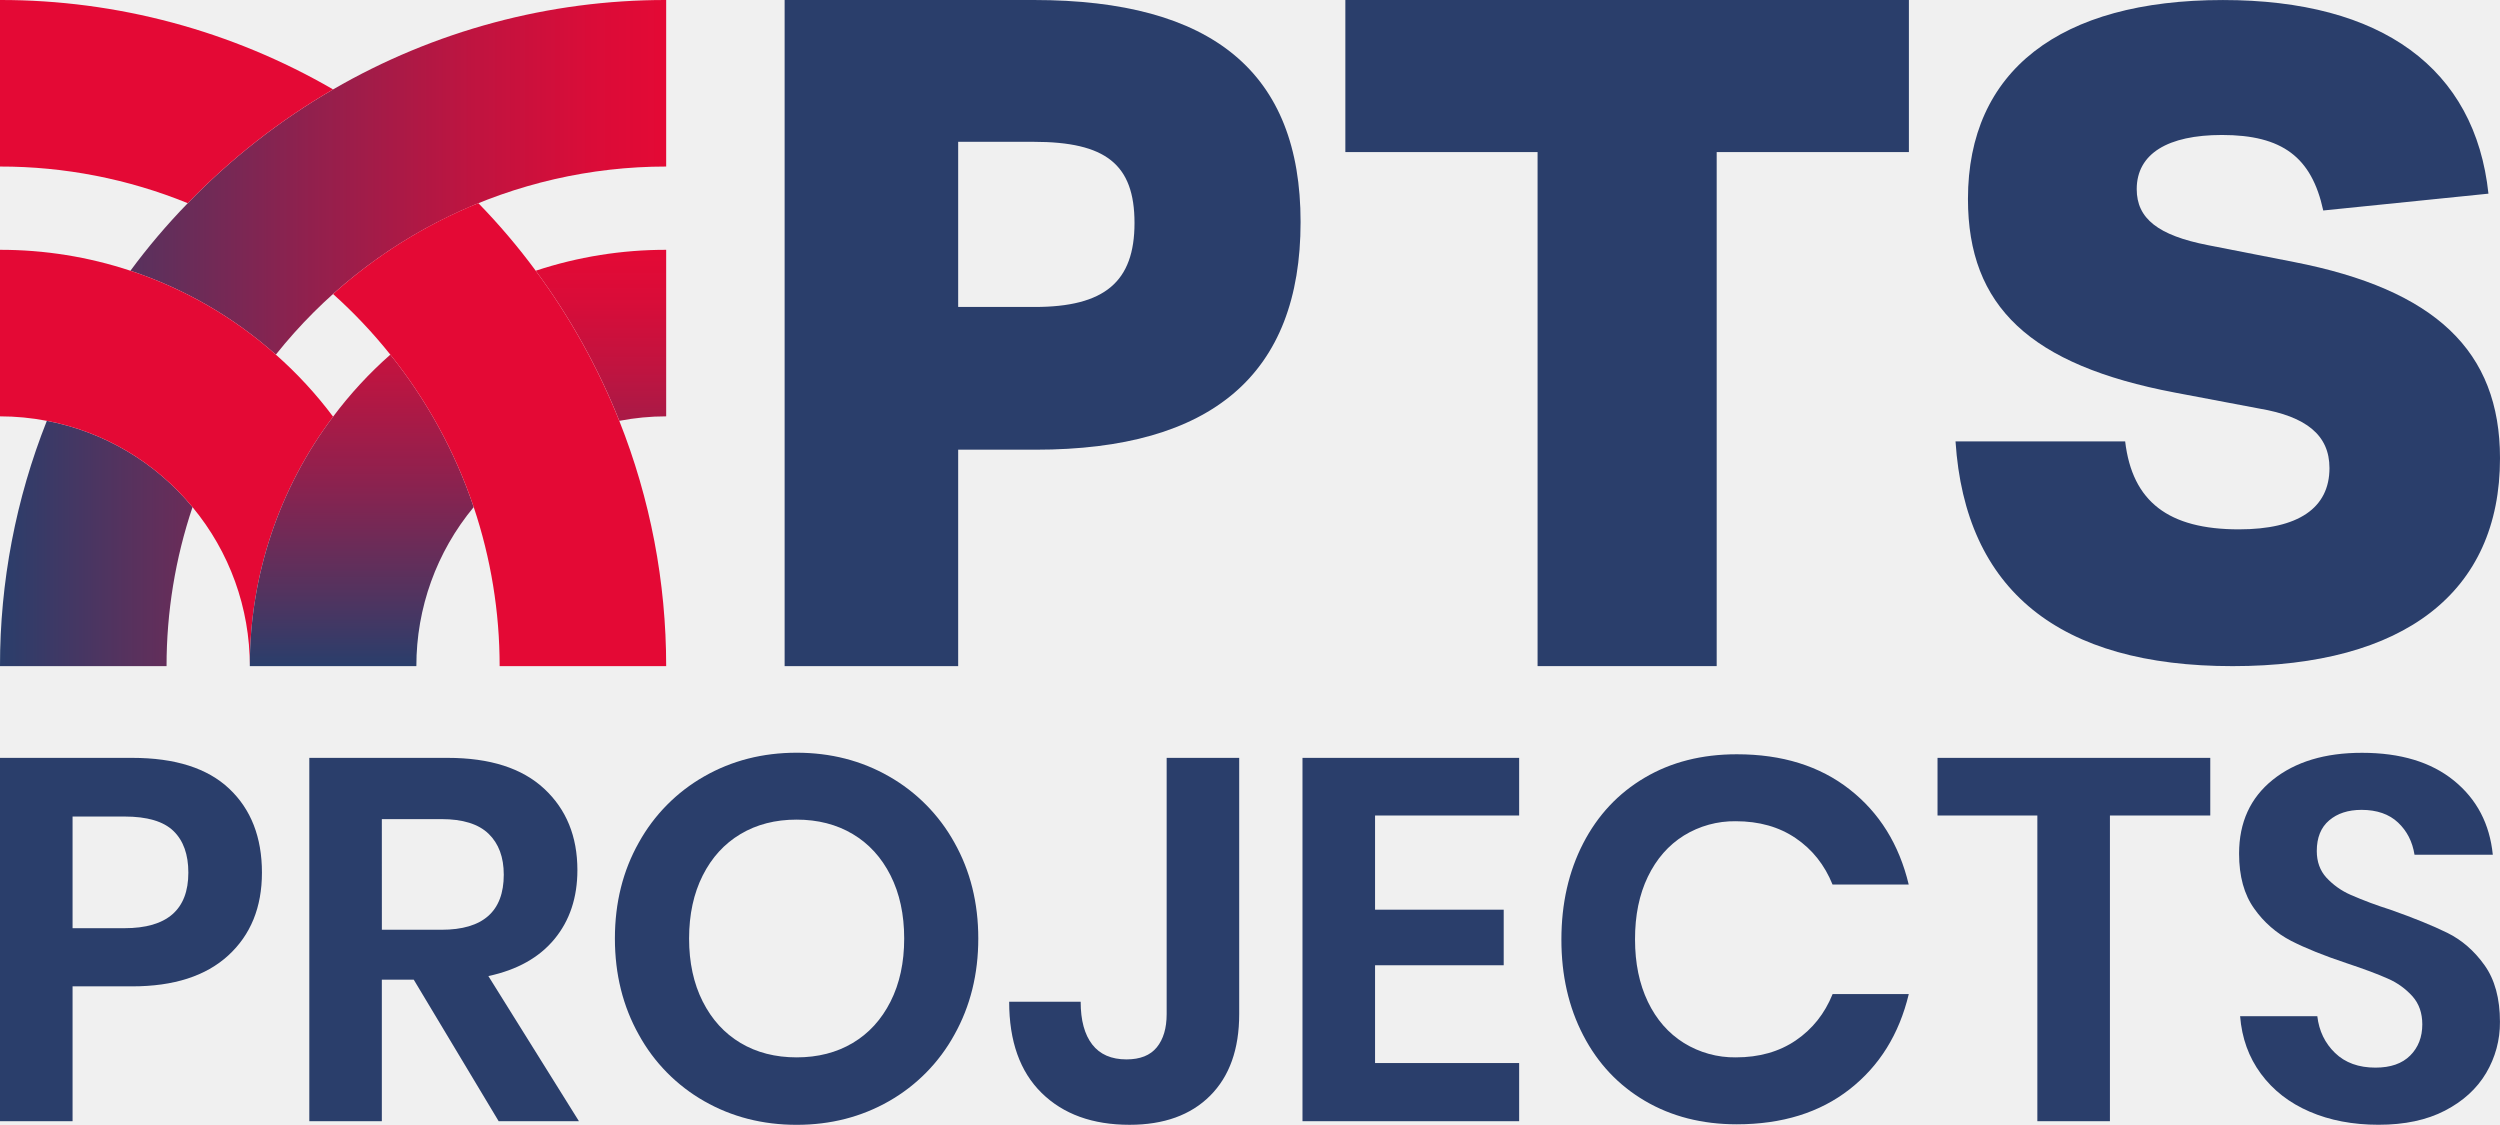
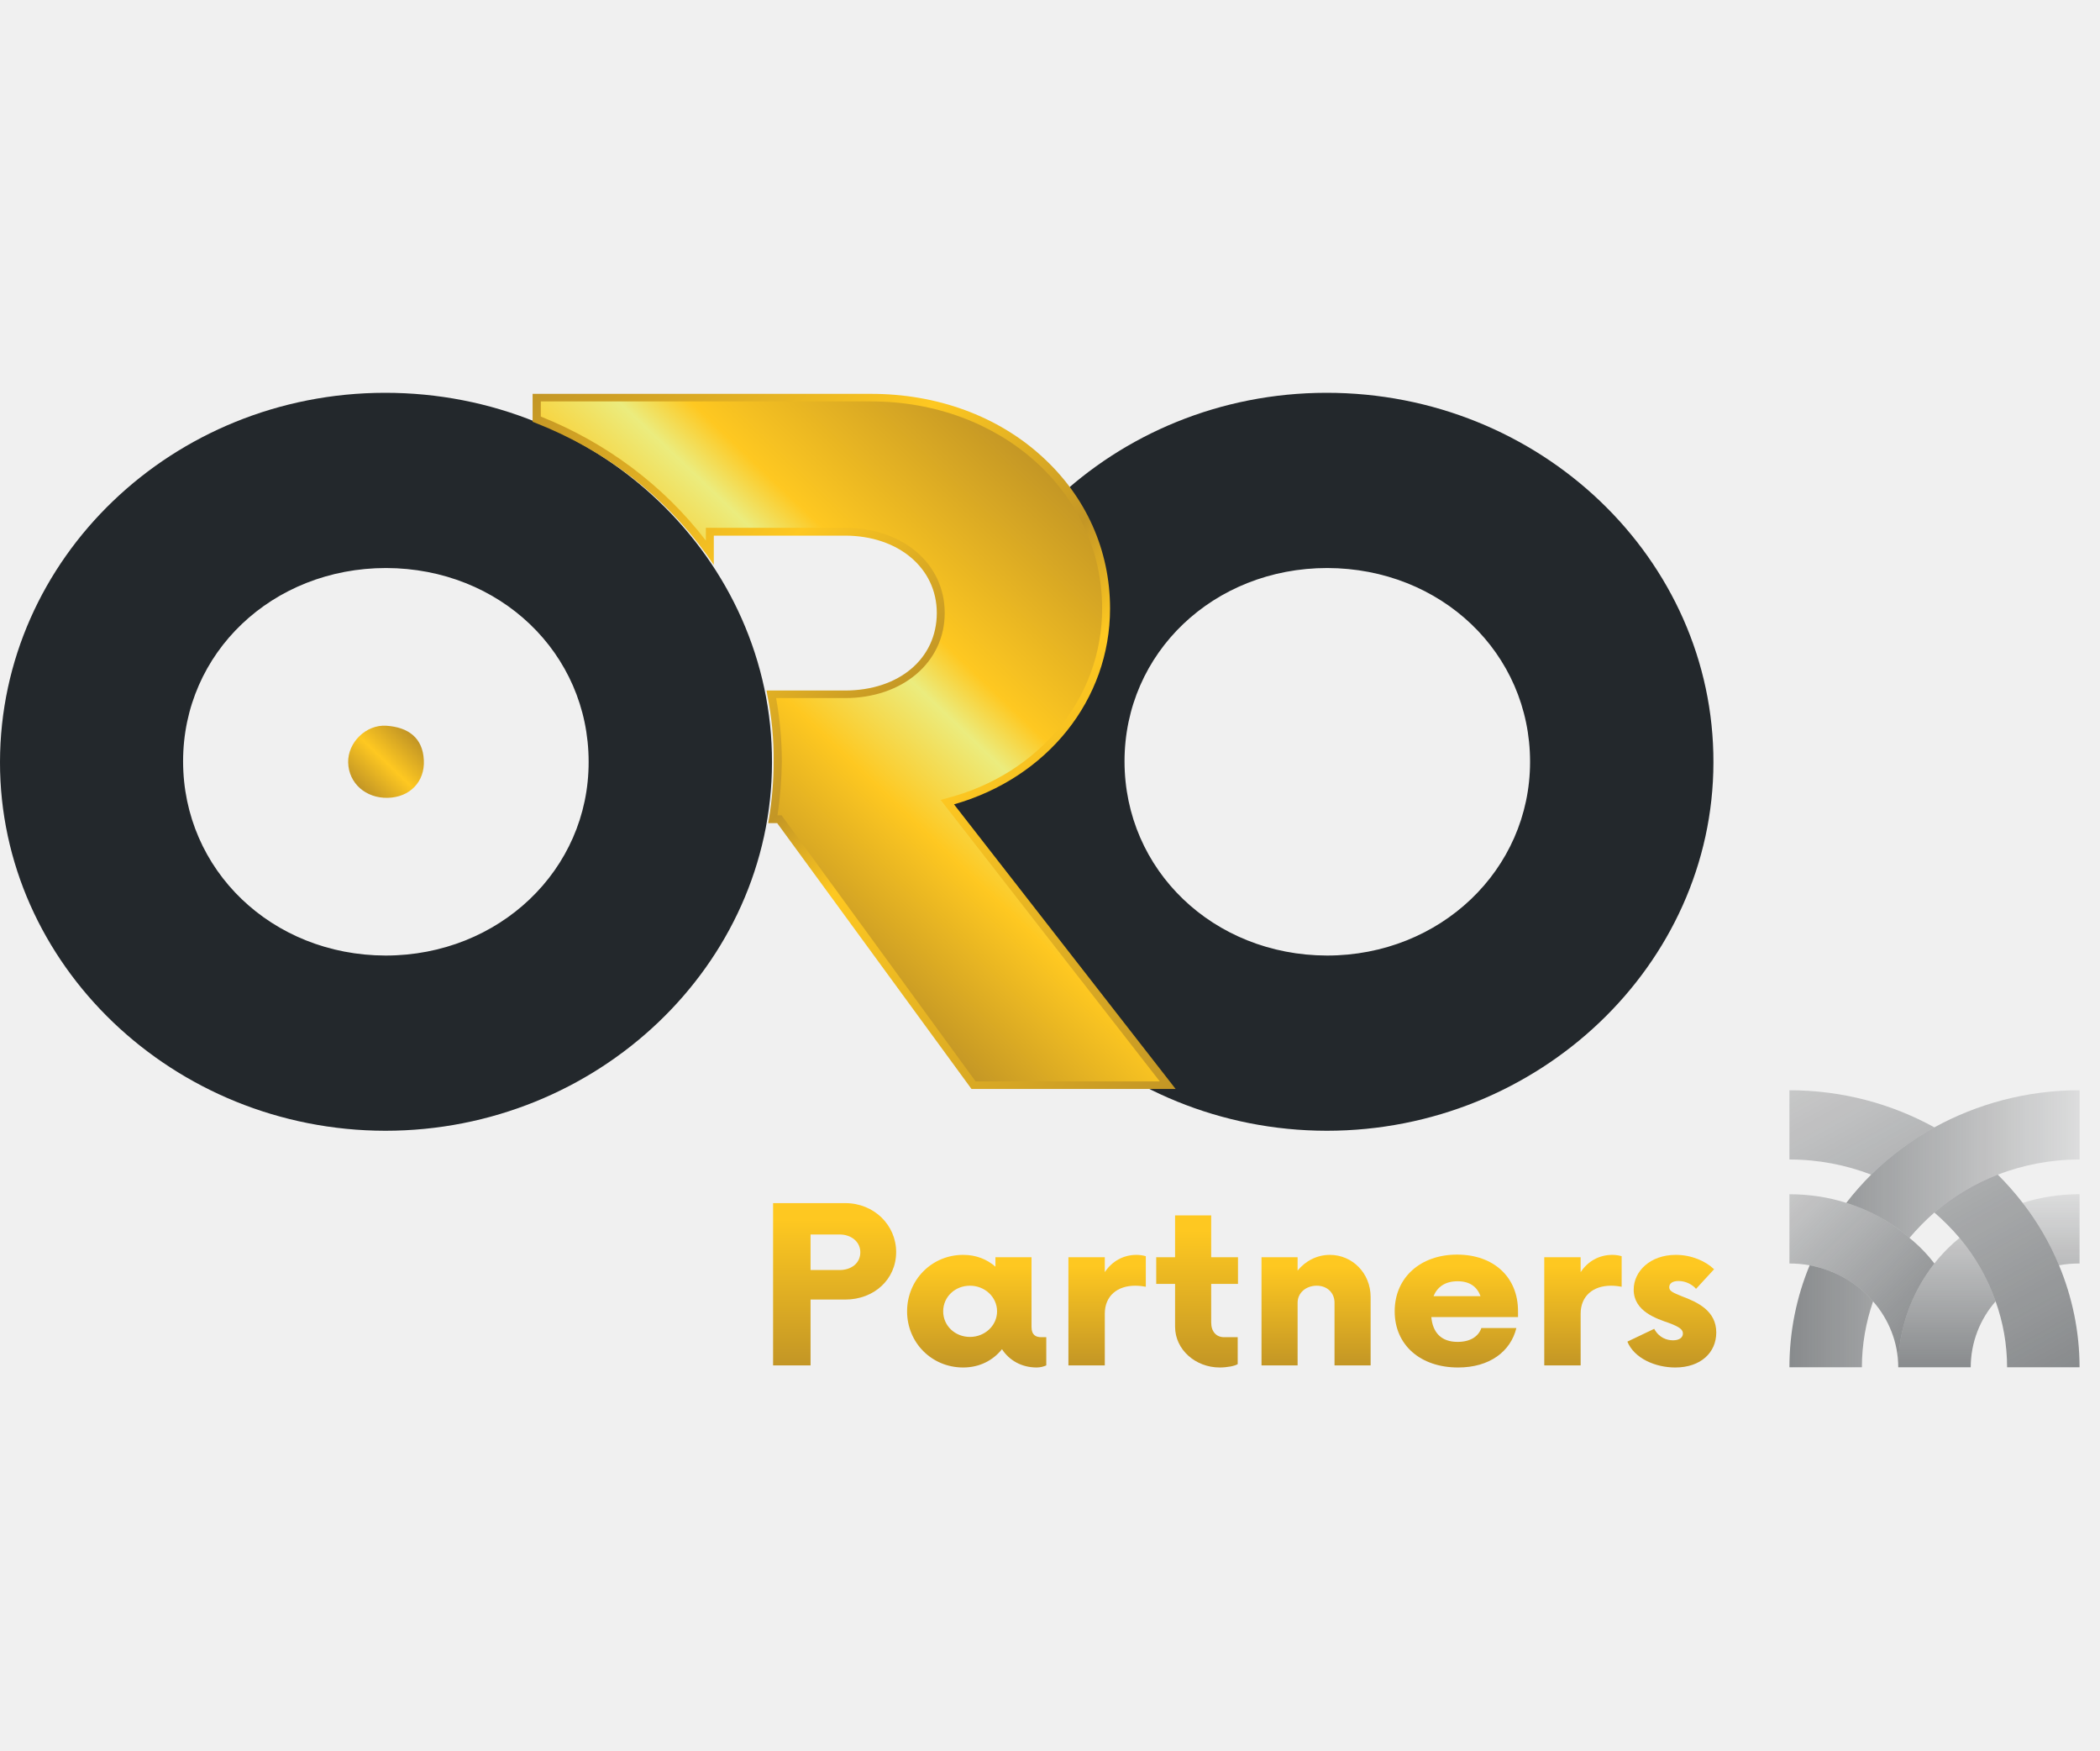
- <svg xmlns="http://www.w3.org/2000/svg" xmlns:xlink="http://www.w3.org/1999/xlink" viewBox="0 0 1947.87 876.38">
-   <defs>
-     <style>.cls-1{fill:url(#linear-gradient);}.cls-2{fill:url(#linear-gradient-2);}.cls-3{fill:url(#linear-gradient-3);}.cls-4{fill:url(#linear-gradient-4);}.cls-5{fill:#2a3e6b;}</style>
-     <linearGradient id="linear-gradient" x1="519.05" y1="259.52" x2="0" y2="259.52" gradientUnits="userSpaceOnUse">
-       <stop offset="0" stop-color="#e40935" />
-       <stop offset="0.11" stop-color="#da0c38" />
-       <stop offset="0.29" stop-color="#bf1440" />
-       <stop offset="0.53" stop-color="#92204d" />
-       <stop offset="0.81" stop-color="#56325e" />
-       <stop offset="1" stop-color="#2a3e6b" />
-     </linearGradient>
-     <linearGradient id="linear-gradient-2" x1="1.09" y1="193.55" x2="260.62" y2="453.07" gradientUnits="userSpaceOnUse">
-       <stop offset="0" stop-color="#e40935" />
-       <stop offset="1" stop-color="#e40935" />
-     </linearGradient>
-     <linearGradient id="linear-gradient-3" x1="356.85" y1="194.64" x2="356.85" y2="519.04" xlink:href="#linear-gradient" />
-     <linearGradient id="linear-gradient-4" x1="84.21" y1="-48.62" x2="438.73" y2="565.42" xlink:href="#linear-gradient-2" />
-   </defs>
-   <g id="Layer_2" data-name="Layer 2">
-     <g id="Layer_1-2" data-name="Layer 1">
-       <path class="cls-1" d="M150,395.13A388.67,388.67,0,0,0,129.77,519H0A516.59,516.59,0,0,1,36.5,327.89,194.42,194.42,0,0,1,150,395.13ZM259.53,69.67A520.21,520.21,0,0,0,146.3,158.32a507.2,507.2,0,0,0-44.68,52.62,323.54,323.54,0,0,1,113.3,65.37A388.68,388.68,0,0,1,519.05,129.76V0A515.9,515.9,0,0,0,259.53,69.67Z" />
-       <path class="cls-2" d="M259.53,324.66A322.12,322.12,0,0,0,194.65,519,193.63,193.63,0,0,0,150,395.13,194.42,194.42,0,0,0,36.5,327.89,193.72,193.72,0,0,0,0,324.4V194.64a322.16,322.16,0,0,1,101.62,16.3,323.54,323.54,0,0,1,113.3,65.37A320.39,320.39,0,0,1,259.53,324.66Z" />
-       <path class="cls-3" d="M519.05,194.64V324.4a193.3,193.3,0,0,0-36.49,3.49,521.68,521.68,0,0,0-65.14-116.95A322.22,322.22,0,0,1,519.05,194.64ZM304.13,276.31a318.78,318.78,0,0,0-44.6,48.35A322.12,322.12,0,0,0,194.65,519H324.41a193.57,193.57,0,0,1,44.68-123.91A388.5,388.5,0,0,0,304.13,276.31Z" />
-       <path class="cls-4" d="M519.05,519H389.29a389.23,389.23,0,0,0-20.2-123.91,388.5,388.5,0,0,0-65-118.82,390.4,390.4,0,0,0-44.6-47.2,387.9,387.9,0,0,1,113.2-70.79,503.63,503.63,0,0,1,44.69,52.62,521.68,521.68,0,0,1,65.14,117A517,517,0,0,1,519.05,519ZM0,0V129.76a386.52,386.52,0,0,1,146.3,28.56A520.21,520.21,0,0,1,259.53,69.67,516,516,0,0,0,0,0Z" />
-       <path class="cls-5" d="M611.34,519V0h194.1C945,0,1013.35,56.7,1013.35,173c0,118.5-69.06,177.38-206.46,177.38H746.56V519ZM806.16,239.17c54.53,0,77.79-19.63,77.79-65.43s-22.54-63.24-78.51-63.24H746.56V239.17Z" />
-       <path class="cls-5" d="M1198,519V118.49H1048.23V0h439.08V118.49H1337.55V519Z" />
-       <path class="cls-5" d="M1694.58,305.89c-112.81-21.45-161.25-67.13-161.25-150.87,0-99.65,71.28-155,198.62-155,123.88,0,196.54,53.29,206.92,150.87L1810.15,164c-9-41.52-31.83-58.83-78.89-58.83-42.22,0-66.44,14.54-66.44,42.22,0,22.84,16.61,36,55.36,43.6l67.13,13.15c110,21.45,160.56,69.2,160.56,152.94,0,104.5-74.74,161.94-208.31,161.94-135,0-208.31-58.82-215.92-175.09h132.18c5.54,47.06,33.91,68.52,88.59,68.52,46.36,0,70.59-16.61,70.59-47.76,0-25.6-18-40.14-54.68-46.36Z" />
-       <path class="cls-5" d="M56.54,768.52V873.58H0V590.49H103.05q50.12,0,75.58,24.06t25.46,65.36q0,40.5-26.26,64.55t-74.78,24.06Zm90.21-88.61q0-21.25-11.63-32.48T97,636.2H56.54v87H97Q146.76,723.21,146.75,679.91Z" />
-       <path class="cls-5" d="M388.53,873.58,322.37,763.31H297.51V873.58H241V590.49H348.84q49.32,0,75.18,24.06t25.86,63.35q0,32.08-17.84,53.73T380.51,760.5l70.57,113.08Zm-91-149.16H344q48.51,0,48.51-42.91,0-20.44-11.82-31.87T344,638.21H297.51Z" />
-       <path class="cls-5" d="M692.67,604.93a133.88,133.88,0,0,1,50.92,51.52q18.64,33.07,18.64,74.78t-18.64,75a133.42,133.42,0,0,1-50.92,51.73q-32.29,18.45-72,18.44t-72-18.44a133.35,133.35,0,0,1-50.92-51.73q-18.65-33.27-18.65-75t18.65-74.78a133.81,133.81,0,0,1,50.92-51.52q32.26-18.43,72-18.45T692.67,604.93ZM577,649.84q-18.86,11.22-29.47,32.27t-10.63,49.12q0,28.08,10.63,49.12T577,812.63q18.84,11.22,43.7,11.22t43.71-11.22q18.84-11.22,29.47-32.28t10.62-49.12q0-28.07-10.62-49.12T664.4,649.84q-18.85-11.22-43.71-11.23T577,649.84Z" />
-       <path class="cls-5" d="M965.52,590.49V790.17q0,40.91-22.65,63.56t-62.76,22.65q-43.3,0-68.56-24.86t-25.26-71H842q0,21.66,9,33.28t26.67,11.63q16,0,23.66-9.42T909,790.17V590.49Z" />
-       <path class="cls-5" d="M1071.37,635.4v73.38h100.24v43.3H1071.37v76.19h112.27v45.31H1014.83V590.49h168.81V635.4Z" />
-       <path class="cls-5" d="M1441.06,615q34.88,27.27,46.11,74.18h-59.35q-9.22-22.86-28.66-36.09t-46.72-13.23A75.08,75.08,0,0,0,1312,651q-18,11.24-28.07,32.08t-10,48.91q0,27.68,10,48.52T1312,812.63a75.07,75.07,0,0,0,40.49,11.22q27.27,0,46.72-13.23t28.66-36.08h59.35q-11.24,46.9-46.11,74.17T1353.25,876q-40.51,0-71.58-18.24t-48.11-51.13q-17.05-32.86-17-74.58,0-42.09,17-75t47.91-51.12q30.87-18.24,71.78-18.24Q1406.17,587.69,1441.06,615Z" />
-       <path class="cls-5" d="M1722.13,590.49V635.4h-78.19V873.58H1587.4V635.4h-77.78V590.49Z" />
-       <path class="cls-5" d="M1937.05,836.08q-10.83,18.25-32.08,29.27t-51.73,11q-30.06,0-53.73-10.22t-37.89-29.47q-14.23-19.26-16.24-44.91h60.15q2,17.24,13.83,28.67t31.48,11.42q17.64,0,27.06-9.42t9.43-24.26q0-13.23-7.62-21.85a55.66,55.66,0,0,0-19.25-13.83q-11.64-5.21-32.08-12-26.46-8.82-43.3-17.44A80,80,0,0,1,1756.41,708q-11.84-16.44-11.83-42.91,0-36.48,26.27-57.54t69.56-21q44.91,0,71.57,21.66t30.28,57.73h-61q-2.4-15.23-12.83-25.06T1840,631q-15.63,0-25.26,8.22t-9.62,23.86q0,12.43,7.42,20.65a56.43,56.43,0,0,0,18.84,13.43,308.93,308.93,0,0,0,31.08,11.63q27.26,9.62,44.3,18t29.07,25.26q12,16.84,12,44.11A76.81,76.81,0,0,1,1937.05,836.08Z" />
+ <svg xmlns="http://www.w3.org/2000/svg" width="96" height="80" viewBox="0 0 96 80" fill="none">
+   <g clip-path="url(#clip0_82_3441)">
+     <path fill-rule="evenodd" clip-rule="evenodd" d="M17.614 51.679C7.92 51.667 -0.012 44.077 1.47349e-05 34.827C0.013 25.518 7.895 17.964 17.59 17.952C27.359 17.94 35.316 25.542 35.291 34.851C35.279 44.1 27.309 51.679 17.614 51.679ZM17.652 25.96C12.443 25.96 8.37 29.839 8.37 34.792C8.37 39.768 12.43 43.659 17.627 43.671C22.811 43.671 26.922 39.756 26.909 34.816C26.909 29.851 22.849 25.972 17.652 25.96Z" fill="#23282C" />
+     <path fill-rule="evenodd" clip-rule="evenodd" d="M60.651 51.679C50.957 51.667 43.024 44.077 43.037 34.827C43.037 25.518 50.919 17.964 60.626 17.952C70.396 17.94 78.353 25.542 78.328 34.851C78.316 44.1 70.333 51.679 60.651 51.679ZM60.676 25.96C55.479 25.96 51.407 29.839 51.407 34.792C51.407 39.768 55.467 43.659 60.664 43.671C65.835 43.671 69.946 39.756 69.946 34.816C69.946 29.851 65.885 25.972 60.676 25.96Z" fill="#23282C" />
+     <path d="M53.381 49.603H44.511L35.629 37.441H35.329C35.479 36.594 35.554 35.711 35.554 34.816C35.554 33.766 35.454 32.739 35.267 31.737H38.627C41.151 31.737 43.012 30.221 43.012 28.013C43.012 25.877 41.151 24.302 38.627 24.302H32.456V25.256C30.507 22.559 27.759 20.423 24.536 19.158V18.168H39.827C46.01 18.168 50.558 22.464 50.558 27.81C50.558 32.107 47.559 35.556 43.312 36.666L53.381 49.603Z" fill="url(#paint0_linear_82_3441)" />
+     <path fill-rule="evenodd" clip-rule="evenodd" d="M53.743 49.769H44.411L35.529 37.62H35.117L35.154 37.417C35.292 36.558 35.367 35.687 35.367 34.816C35.379 33.801 35.279 32.775 35.079 31.772L35.042 31.558H38.627C41.101 31.558 42.825 30.102 42.825 28.013C42.825 25.96 41.063 24.48 38.627 24.48H32.631V25.817L32.306 25.352C30.345 22.642 27.646 20.566 24.473 19.325L24.348 19.277V18H39.826C42.837 18 45.611 19.014 47.634 20.864C49.645 22.69 50.745 25.149 50.745 27.81C50.745 31.975 47.884 35.544 43.612 36.761L53.743 49.769ZM44.599 49.423H53.018L43 36.558L43.262 36.486C47.522 35.388 50.383 31.892 50.383 27.81C50.383 22.499 45.748 18.346 39.826 18.346H24.723V19.038C27.734 20.244 30.332 22.189 32.268 24.707V24.122H38.627C41.263 24.122 43.187 25.757 43.187 28.013C43.187 30.269 41.263 31.904 38.627 31.904H35.479C35.654 32.87 35.741 33.837 35.741 34.816C35.729 35.627 35.666 36.451 35.541 37.262H35.729L44.599 49.423Z" fill="url(#paint1_linear_82_3441)" />
+     <path d="M17.727 36.463C16.715 36.486 15.941 35.794 15.916 34.852C15.891 33.944 16.728 33.097 17.677 33.169C18.651 33.24 19.326 33.706 19.376 34.744C19.426 35.723 18.739 36.439 17.727 36.463Z" fill="url(#paint2_linear_82_3441)" />
+     <path fill-rule="evenodd" clip-rule="evenodd" d="M40.967 57.22C40.967 58.474 39.954 59.393 38.642 59.393H37.054V62.403H35.341V54.986H38.642C39.954 54.986 40.967 55.99 40.967 57.22ZM39.329 57.232C39.329 56.754 38.917 56.419 38.379 56.419H37.054V58.044H38.379C38.917 58.044 39.329 57.733 39.329 57.232Z" fill="url(#paint3_linear_82_3441)" />
+     <path fill-rule="evenodd" clip-rule="evenodd" d="M47.83 61.113V62.403C47.717 62.451 47.567 62.498 47.392 62.498C46.692 62.498 46.13 62.164 45.805 61.662C45.392 62.176 44.78 62.498 44.03 62.498C42.592 62.498 41.467 61.364 41.467 59.931C41.467 58.498 42.592 57.351 44.03 57.351C44.63 57.351 45.117 57.554 45.505 57.889V57.459H47.155V60.635C47.155 61.041 47.38 61.113 47.605 61.113H47.83ZM45.58 59.931C45.58 59.274 45.017 58.76 44.342 58.76C43.654 58.76 43.117 59.274 43.117 59.931C43.117 60.588 43.654 61.101 44.342 61.101C45.017 61.101 45.58 60.588 45.58 59.931Z" fill="url(#paint4_linear_82_3441)" />
+     <path d="M52.38 57.411V58.808C52.255 58.784 52.092 58.76 51.893 58.76C51.08 58.76 50.505 59.226 50.505 60.038V62.403H48.842V57.459H50.505V58.139C50.83 57.65 51.343 57.351 51.955 57.351C52.105 57.351 52.255 57.375 52.38 57.411Z" fill="url(#paint5_linear_82_3441)" />
+     <path d="M55.369 58.677V60.444C55.369 60.862 55.606 61.113 55.956 61.113H56.581V62.343C56.456 62.427 56.106 62.498 55.757 62.498C54.656 62.498 53.718 61.686 53.718 60.636V58.677H52.856V57.459H53.718V55.548H55.369V57.459H56.594V58.677H55.369Z" fill="url(#paint6_linear_82_3441)" />
+     <path d="M62.657 59.274V62.403H61.007V59.537C61.007 59.083 60.669 58.76 60.194 58.76C59.706 58.76 59.319 59.083 59.319 59.537V62.403H57.669V57.459H59.319V58.068C59.682 57.626 60.206 57.351 60.794 57.351C61.819 57.351 62.657 58.187 62.657 59.274Z" fill="url(#paint7_linear_82_3441)" />
+     <path fill-rule="evenodd" clip-rule="evenodd" d="M69.395 60.193H65.432C65.495 60.898 65.882 61.328 66.632 61.328C67.207 61.328 67.582 61.089 67.72 60.695H69.32C69.057 61.77 68.095 62.498 66.657 62.498C64.932 62.498 63.757 61.471 63.757 59.931C63.757 58.378 64.945 57.339 66.607 57.339C68.283 57.339 69.395 58.366 69.395 59.919V60.193ZM65.532 59.238H67.682C67.52 58.808 67.195 58.557 66.632 58.557C66.057 58.557 65.707 58.82 65.532 59.238Z" fill="url(#paint8_linear_82_3441)" />
+     <path d="M74.133 57.411V58.808C74.008 58.784 73.845 58.76 73.645 58.76C72.833 58.76 72.258 59.226 72.258 60.038V62.403H70.595V57.459H72.258V58.139C72.582 57.65 73.095 57.351 73.708 57.351C73.858 57.351 74.008 57.375 74.133 57.411Z" fill="url(#paint9_linear_82_3441)" />
+     <path d="M74.395 61.316L75.621 60.731C75.846 61.149 76.208 61.256 76.483 61.256C76.758 61.256 76.933 61.137 76.933 60.946C76.933 60.767 76.783 60.647 76.308 60.468C75.72 60.265 74.683 59.931 74.683 58.94C74.683 58.103 75.433 57.351 76.608 57.351C77.333 57.351 77.97 57.638 78.358 58.008L77.533 58.904C77.371 58.713 77.071 58.545 76.733 58.545C76.445 58.545 76.308 58.665 76.308 58.832C76.308 59.011 76.496 59.083 76.871 59.238C77.608 59.513 78.458 59.907 78.458 60.898C78.458 61.818 77.746 62.498 76.583 62.498C75.67 62.498 74.708 62.08 74.395 61.316Z" fill="url(#paint10_linear_82_3441)" />
+     <g style="mix-blend-mode:multiply">
+       <path fill-rule="evenodd" clip-rule="evenodd" d="M85.627 59.477C85.302 60.42 85.115 61.435 85.115 62.498H81.802C81.802 60.85 82.127 59.274 82.727 57.829C83.889 58.044 84.915 58.641 85.627 59.477ZM88.428 51.523C87.365 52.12 86.39 52.849 85.54 53.685C85.131 54.091 84.752 54.521 84.402 54.974C85.478 55.309 86.465 55.858 87.29 56.575C87.64 56.161 88.019 55.775 88.428 55.416C89.278 54.688 90.253 54.103 91.328 53.685C92.478 53.243 93.741 52.992 95.066 52.992V49.827C92.653 49.827 90.39 50.448 88.428 51.523Z" fill="url(#paint11_linear_82_3441)" />
+       <path d="M88.428 57.745C87.39 59.071 86.778 60.719 86.778 62.498C86.778 61.352 86.34 60.289 85.627 59.477C84.915 58.641 83.889 58.044 82.727 57.828C82.427 57.773 82.118 57.745 81.802 57.745V54.58C82.702 54.58 83.577 54.712 84.402 54.974C85.478 55.309 86.465 55.858 87.29 56.575C87.715 56.921 88.102 57.315 88.428 57.745Z" fill="url(#paint12_linear_82_3441)" />
+       <path fill-rule="evenodd" clip-rule="evenodd" d="M95.066 54.58V57.745C94.741 57.745 94.428 57.769 94.128 57.828C93.703 56.801 93.141 55.846 92.465 54.974C93.29 54.712 94.165 54.58 95.066 54.58ZM89.578 56.575C89.153 56.921 88.765 57.315 88.427 57.745C87.39 59.071 86.777 60.719 86.777 62.498H90.09C90.09 61.352 90.515 60.289 91.228 59.477C90.853 58.402 90.29 57.422 89.578 56.575Z" fill="url(#paint13_linear_82_3441)" />
+       <path fill-rule="evenodd" clip-rule="evenodd" d="M95.066 62.498H91.753C91.753 61.435 91.566 60.42 91.228 59.477C90.853 58.402 90.29 57.423 89.578 56.575C89.228 56.161 88.844 55.775 88.428 55.416C89.278 54.688 90.253 54.103 91.328 53.685C91.736 54.091 92.115 54.521 92.465 54.974C93.141 55.846 93.703 56.802 94.128 57.829C94.728 59.274 95.066 60.85 95.066 62.498ZM88.428 51.523C87.365 52.12 86.39 52.849 85.54 53.685C84.389 53.243 83.127 52.992 81.802 52.992V49.827C84.215 49.827 86.478 50.448 88.428 51.523Z" fill="url(#paint14_linear_82_3441)" />
    </g>
  </g>
+   <defs>
+     <linearGradient id="paint0_linear_82_3441" x1="17.902" y1="24.182" x2="33.627" y2="7.71" gradientUnits="userSpaceOnUse">
+       <stop stop-color="#C39625" />
+       <stop offset="0.3" stop-color="#FEC821" />
+       <stop offset="0.5" stop-color="#EBEC7E" />
+       <stop offset="0.6" stop-color="#FEC821" />
+       <stop offset="1" stop-color="#C39625" />
+     </linearGradient>
+     <linearGradient id="paint1_linear_82_3441" x1="35.179" y1="7.653" x2="65.08" y2="38.94" gradientUnits="userSpaceOnUse">
+       <stop stop-color="#C39625" />
+       <stop offset="0.3" stop-color="#FEC821" />
+       <stop offset="0.5" stop-color="#C39625" />
+       <stop offset="0.6" stop-color="#FEC821" />
+       <stop offset="1" stop-color="#C39625" />
+     </linearGradient>
+     <linearGradient id="paint2_linear_82_3441" x1="14.929" y1="34.553" x2="17.242" y2="32.132" gradientUnits="userSpaceOnUse">
+       <stop stop-color="#C39625" />
+       <stop offset="0.5" stop-color="#FEC821" />
+       <stop offset="1" stop-color="#C39625" />
+     </linearGradient>
+     <linearGradient id="paint3_linear_82_3441" x1="35.091" y1="62.403" x2="35.091" y2="54.986" gradientUnits="userSpaceOnUse">
+       <stop stop-color="#C39625" />
+       <stop offset="0.9" stop-color="#FEC821" />
+       <stop offset="1" stop-color="#FEC821" />
+     </linearGradient>
+     <linearGradient id="paint4_linear_82_3441" x1="41.217" y1="62.498" x2="41.217" y2="57.351" gradientUnits="userSpaceOnUse">
+       <stop stop-color="#C39625" />
+       <stop offset="0.9" stop-color="#FEC821" />
+       <stop offset="1" stop-color="#FEC821" />
+     </linearGradient>
+     <linearGradient id="paint5_linear_82_3441" x1="48.592" y1="62.403" x2="48.592" y2="57.351" gradientUnits="userSpaceOnUse">
+       <stop stop-color="#C39625" />
+       <stop offset="0.9" stop-color="#FEC821" />
+       <stop offset="1" stop-color="#FEC821" />
+     </linearGradient>
+     <linearGradient id="paint6_linear_82_3441" x1="52.606" y1="62.498" x2="52.606" y2="55.548" gradientUnits="userSpaceOnUse">
+       <stop stop-color="#C39625" />
+       <stop offset="0.9" stop-color="#FEC821" />
+       <stop offset="1" stop-color="#FEC821" />
+     </linearGradient>
+     <linearGradient id="paint7_linear_82_3441" x1="57.419" y1="62.403" x2="57.419" y2="57.351" gradientUnits="userSpaceOnUse">
+       <stop stop-color="#C39625" />
+       <stop offset="0.9" stop-color="#FEC821" />
+       <stop offset="1" stop-color="#FEC821" />
+     </linearGradient>
+     <linearGradient id="paint8_linear_82_3441" x1="63.507" y1="62.498" x2="63.507" y2="57.339" gradientUnits="userSpaceOnUse">
+       <stop stop-color="#C39625" />
+       <stop offset="0.9" stop-color="#FEC821" />
+       <stop offset="1" stop-color="#FEC821" />
+     </linearGradient>
+     <linearGradient id="paint9_linear_82_3441" x1="70.345" y1="62.403" x2="70.345" y2="57.351" gradientUnits="userSpaceOnUse">
+       <stop stop-color="#C39625" />
+       <stop offset="0.9" stop-color="#FEC821" />
+       <stop offset="1" stop-color="#FEC821" />
+     </linearGradient>
+     <linearGradient id="paint10_linear_82_3441" x1="74.145" y1="62.498" x2="74.145" y2="57.351" gradientUnits="userSpaceOnUse">
+       <stop stop-color="#C39625" />
+       <stop offset="0.9" stop-color="#FEC821" />
+       <stop offset="1" stop-color="#FEC821" />
+     </linearGradient>
+     <linearGradient id="paint11_linear_82_3441" x1="95.066" y1="62.737" x2="81.802" y2="62.737" gradientUnits="userSpaceOnUse">
+       <stop stop-color="#23282C" stop-opacity="0.1" />
+       <stop offset="1" stop-color="#23282C" stop-opacity="0.5" />
+     </linearGradient>
+     <linearGradient id="paint12_linear_82_3441" x1="83.702" y1="52.753" x2="90.037" y2="59.384" gradientUnits="userSpaceOnUse">
+       <stop stop-color="#23282C" stop-opacity="0.2" />
+       <stop offset="1" stop-color="#23282C" stop-opacity="0.5" />
+     </linearGradient>
+     <linearGradient id="paint13_linear_82_3441" x1="95.316" y1="54.58" x2="95.316" y2="62.498" gradientUnits="userSpaceOnUse">
+       <stop stop-color="#23282C" stop-opacity="0.1" />
+       <stop offset="1" stop-color="#23282C" stop-opacity="0.5" />
+     </linearGradient>
+     <linearGradient id="paint14_linear_82_3441" x1="87.79" y1="46.519" x2="96.246" y2="61.842" gradientUnits="userSpaceOnUse">
+       <stop stop-color="#23282C" stop-opacity="0.2" />
+       <stop offset="1" stop-color="#23282C" stop-opacity="0.5" />
+     </linearGradient>
+     <clipPath id="clip0_82_3441">
+       <rect width="96" height="44.996" fill="white" transform="translate(0 17.502)" />
+     </clipPath>
+   </defs>
</svg>
